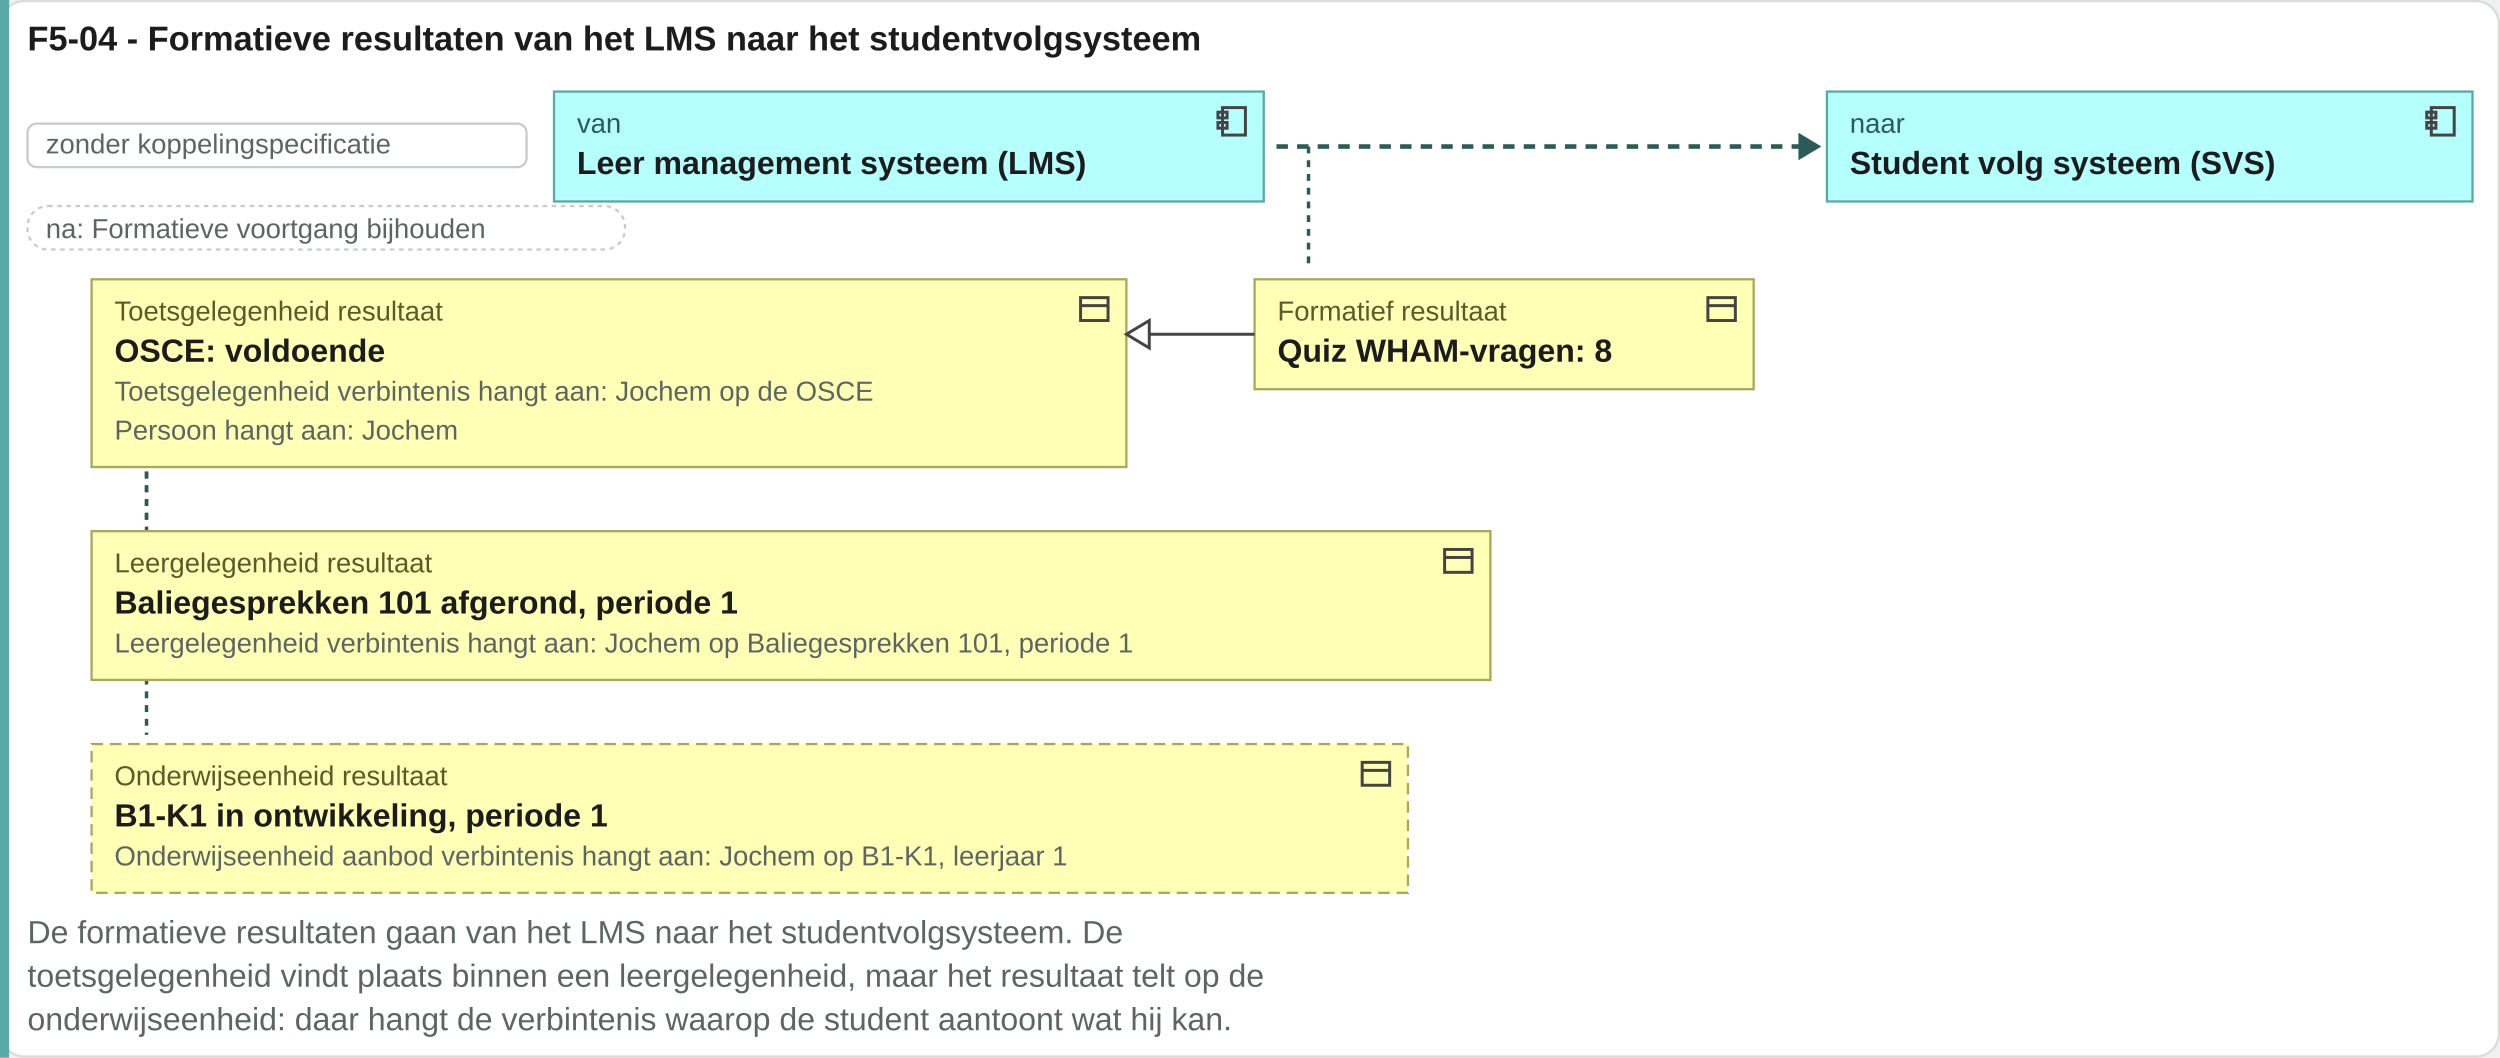
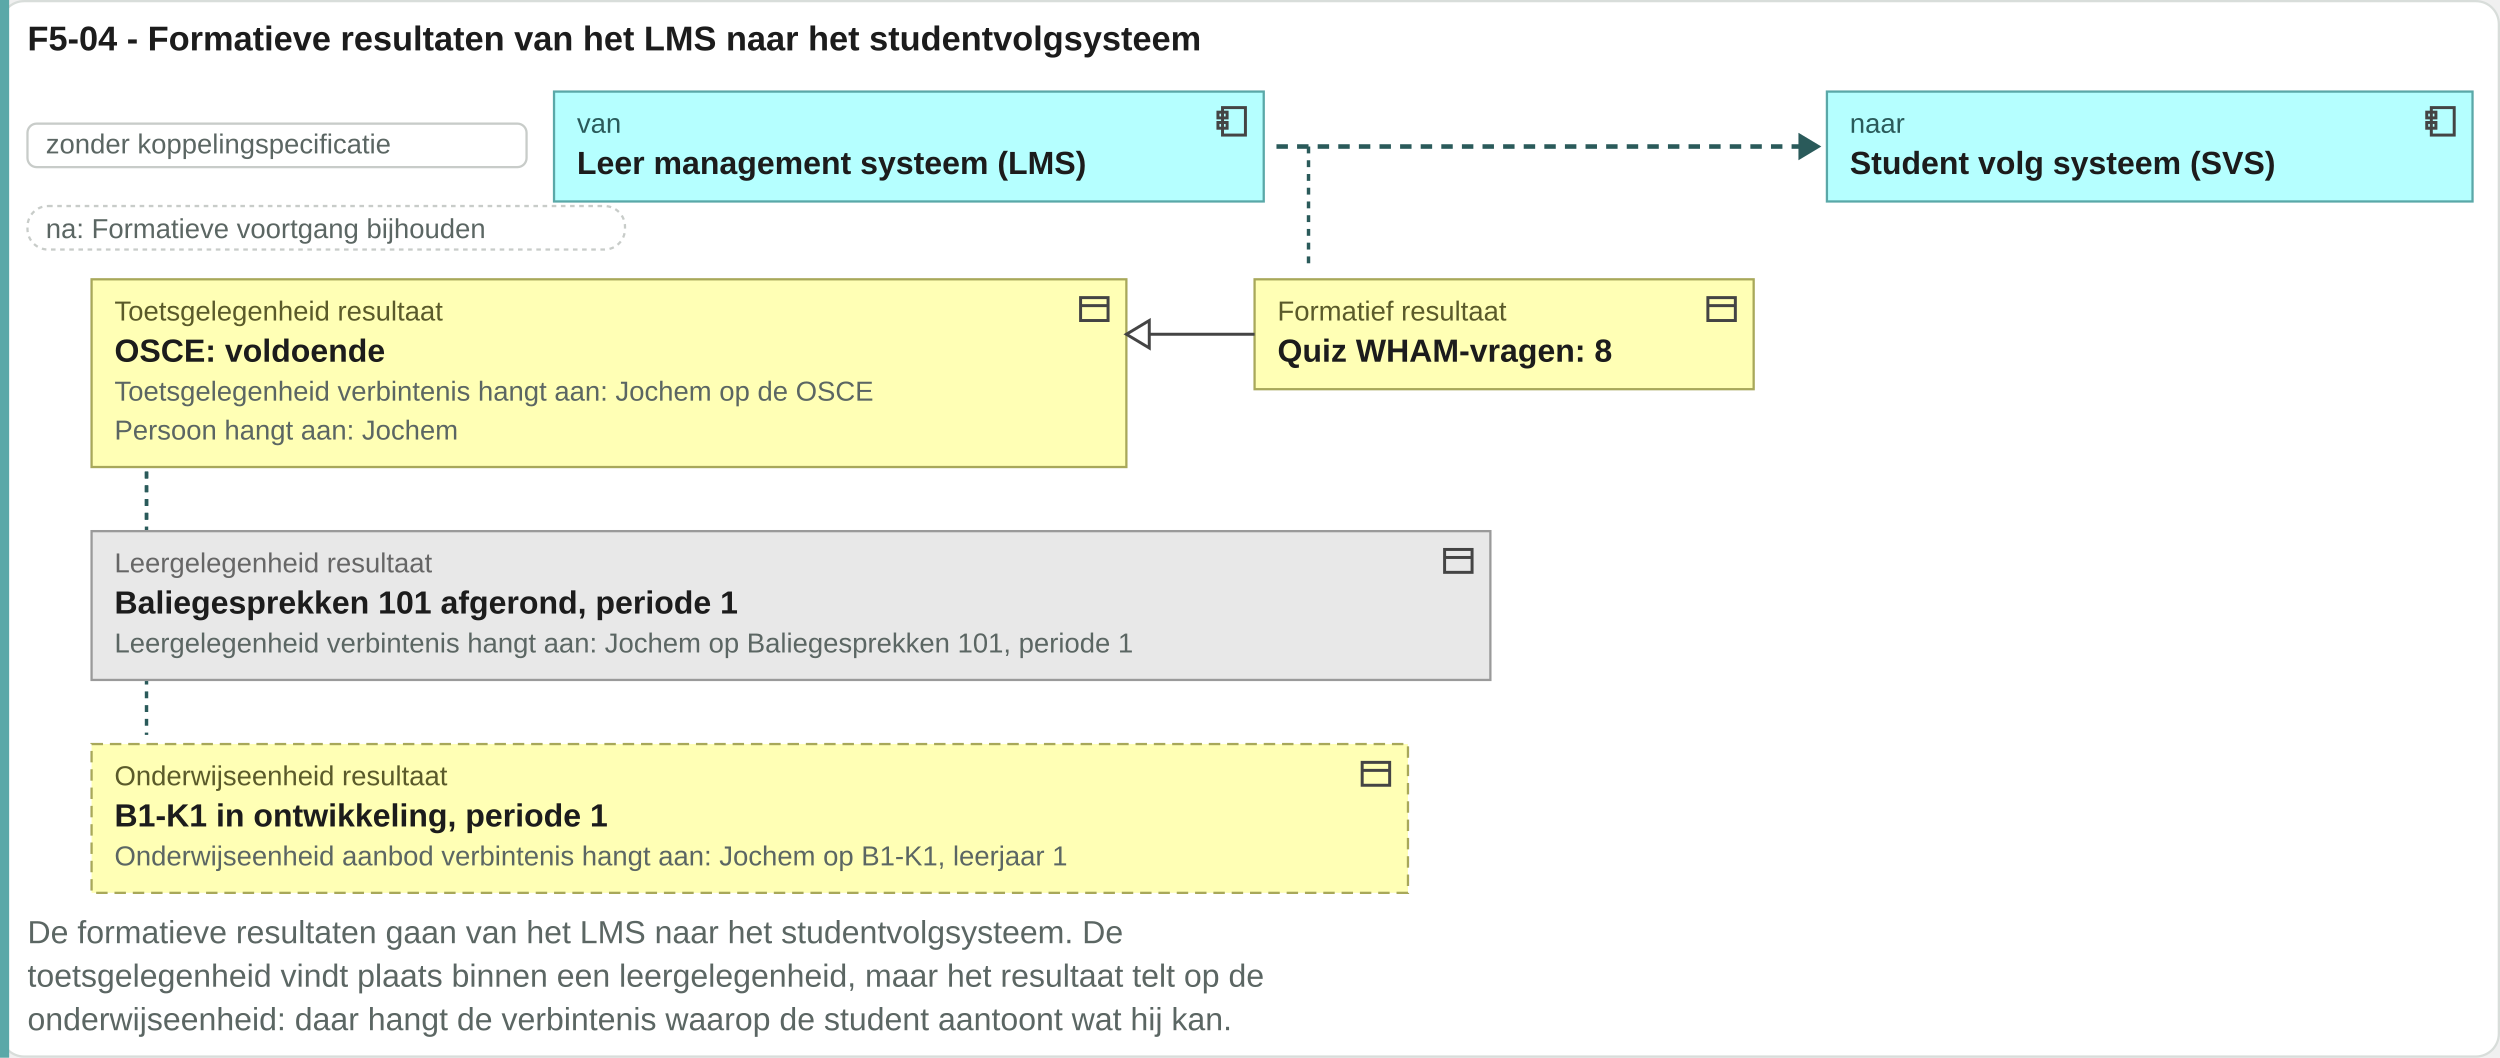
<svg xmlns="http://www.w3.org/2000/svg" viewBox="0 0 1092 462" width="1092" height="462">
  <rect x="0.5" y="0.5" width="1091" height="461" rx="10" fill="#ffffff" stroke="#d8ddda" />
  <text x="12" y="22" font-family="Arial, Helvetica, sans-serif" font-size="15" font-weight="bold" fill="#1c1c1c" text-anchor="start">F5-04 - Formatieve resultaten van het LMS naar het studentvolgsysteem</text>
  <rect x="0" y="0" width="4" height="462" fill="#5aa8a8" />
  <rect x="12" y="54" width="218" height="19" rx="4" fill="#ffffff" stroke="#c8ccc9" />
  <text x="20" y="67" font-family="Arial, Helvetica, sans-serif" font-size="12" fill="#5b6663" text-anchor="start">zonder koppelingspecificatie</text>
  <rect x="242" y="40" width="310" height="48" rx="0" fill="#b5ffff" stroke="#5aa8a8" />
  <g transform="translate(530,45)" fill="none" stroke="#444" stroke-width="1.3">
    <rect x="4" y="2" width="10" height="12" />
    <rect x="2" y="4" width="4" height="2.5" />
    <rect x="2" y="8.5" width="4" height="2.5" />
  </g>
  <text x="252" y="58" font-family="Arial, Helvetica, sans-serif" font-size="12" fill="#2a5a5a" text-anchor="start">van</text>
  <text x="252" y="76" font-family="Arial, Helvetica, sans-serif" font-size="14" font-weight="bold" fill="#1c1c1c" text-anchor="start">Leer management systeem (LMS)</text>
  <path d="M557.56 64H787.56" stroke="#2a5a5a" stroke-width="2" stroke-dasharray="5 4" />
  <path d="M785.56 58l10 6-10 6z" fill="#2a5a5a" />
  <rect x="798" y="40" width="282" height="48" rx="0" fill="#b5ffff" stroke="#5aa8a8" />
  <g transform="translate(1058,45)" fill="none" stroke="#444" stroke-width="1.3">
    <rect x="4" y="2" width="10" height="12" />
    <rect x="2" y="4" width="4" height="2.5" />
    <rect x="2" y="8.5" width="4" height="2.5" />
  </g>
  <text x="808" y="58" font-family="Arial, Helvetica, sans-serif" font-size="12" fill="#2a5a5a" text-anchor="start">naar</text>
  <text x="808" y="76" font-family="Arial, Helvetica, sans-serif" font-size="14" font-weight="bold" fill="#1c1c1c" text-anchor="start">Student volg systeem (SVS)</text>
  <rect x="12" y="90" width="261" height="19" rx="9" fill="#ffffff" stroke="#c8ccc9" stroke-dasharray="2 2" />
  <text x="20" y="104" font-family="Arial, Helvetica, sans-serif" font-size="12" fill="#5b6663" text-anchor="start">na: Formatieve voortgang bijhouden</text>
  <path d="M571.56 64V118" stroke="#2a5a5a" stroke-width="1.5" stroke-dasharray="3 3" />
  <path d="M64 122V228" stroke="#2a5a5a" stroke-width="1.5" stroke-dasharray="3 3" />
  <path d="M64 122V321" stroke="#2a5a5a" stroke-width="1.5" stroke-dasharray="3 3" />
  <rect x="40" y="122" width="452" height="82" rx="0" fill="#ffffb5" stroke="#a8a85a" />
  <g transform="translate(470,127)" fill="none" stroke="#444" stroke-width="1.3">
    <rect x="2" y="3" width="12" height="10" />
    <path d="M2 6.5h12" />
  </g>
  <text x="50" y="140" font-family="Arial, Helvetica, sans-serif" font-size="12" fill="#5a5a2a" text-anchor="start">Toetsgelegenheid resultaat</text>
  <text x="50" y="158" font-family="Arial, Helvetica, sans-serif" font-size="14" font-weight="bold" fill="#1c1c1c" text-anchor="start">OSCE: voldoende</text>
  <text x="50" y="175" font-family="Arial, Helvetica, sans-serif" font-size="12" fill="#5b6663" text-anchor="start">Toetsgelegenheid verbintenis hangt aan: Jochem op de OSCE</text>
  <text x="50" y="192" font-family="Arial, Helvetica, sans-serif" font-size="12" fill="#5b6663" text-anchor="start">Persoon hangt aan: Jochem</text>
  <rect x="548" y="122" width="218" height="48" rx="0" fill="#ffffb5" stroke="#a8a85a" />
  <g transform="translate(744,127)" fill="none" stroke="#444" stroke-width="1.3">
    <rect x="2" y="3" width="12" height="10" />
    <path d="M2 6.5h12" />
  </g>
  <text x="558" y="140" font-family="Arial, Helvetica, sans-serif" font-size="12" fill="#5a5a2a" text-anchor="start">Formatief resultaat</text>
  <text x="558" y="158" font-family="Arial, Helvetica, sans-serif" font-size="14" font-weight="bold" fill="#1c1c1c" text-anchor="start">Quiz WHAM-vragen: 8</text>
  <path d="M492 146H548" stroke="#444" stroke-width="1.3" fill="none" />
  <path d="M492 146l10 -6v12z" fill="#ffffff" stroke="#444" stroke-width="1.3" />
-   <rect x="40" y="232" width="611" height="65" rx="0" fill="#ffffb5" stroke="#a8a85a" />
+   <rect x="40" y="232" width="611" height="65" rx="0" fill="#e8e8e8" stroke="#9a9a9a" />
  <g transform="translate(629,237)" fill="none" stroke="#444" stroke-width="1.3">
    <rect x="2" y="3" width="12" height="10" />
    <path d="M2 6.5h12" />
  </g>
-   <text x="50" y="250" font-family="Arial, Helvetica, sans-serif" font-size="12" fill="#5a5a2a" text-anchor="start">Leergelegenheid resultaat</text>
+   <text x="50" y="250" font-family="Arial, Helvetica, sans-serif" font-size="12" fill="#666666" text-anchor="start">Leergelegenheid resultaat</text>
  <text x="50" y="268" font-family="Arial, Helvetica, sans-serif" font-size="14" font-weight="bold" fill="#1c1c1c" text-anchor="start">Baliegesprekken 101 afgerond, periode 1</text>
  <text x="50" y="285" font-family="Arial, Helvetica, sans-serif" font-size="12" fill="#5b6663" text-anchor="start">Leergelegenheid verbintenis hangt aan: Jochem op Baliegesprekken 101, periode 1</text>
  <rect x="40" y="325" width="575" height="65" rx="0" fill="#ffffb5" stroke="#a8a85a" stroke-dasharray="5 3" />
  <g transform="translate(593,330)" fill="none" stroke="#444" stroke-width="1.3">
    <rect x="2" y="3" width="12" height="10" />
    <path d="M2 6.5h12" />
  </g>
  <text x="50" y="343" font-family="Arial, Helvetica, sans-serif" font-size="12" fill="#5a5a2a" text-anchor="start">Onderwijseenheid resultaat</text>
  <text x="50" y="361" font-family="Arial, Helvetica, sans-serif" font-size="14" font-weight="bold" fill="#1c1c1c" text-anchor="start">B1-K1 in ontwikkeling, periode 1</text>
  <text x="50" y="378" font-family="Arial, Helvetica, sans-serif" font-size="12" fill="#5b6663" text-anchor="start">Onderwijseenheid aanbod verbintenis hangt aan: Jochem op B1-K1, leerjaar 1</text>
  <text x="12" y="412" font-family="Arial, Helvetica, sans-serif" font-size="14" fill="#5b6663" text-anchor="start">De formatieve resultaten gaan van het LMS naar het studentvolgsysteem. De</text>
  <text x="12" y="431" font-family="Arial, Helvetica, sans-serif" font-size="14" fill="#5b6663" text-anchor="start">toetsgelegenheid vindt plaats binnen een leergelegenheid, maar het resultaat telt op de</text>
  <text x="12" y="450" font-family="Arial, Helvetica, sans-serif" font-size="14" fill="#5b6663" text-anchor="start">onderwijseenheid: daar hangt de verbintenis waarop de student aantoont wat hij kan.</text>
</svg>
